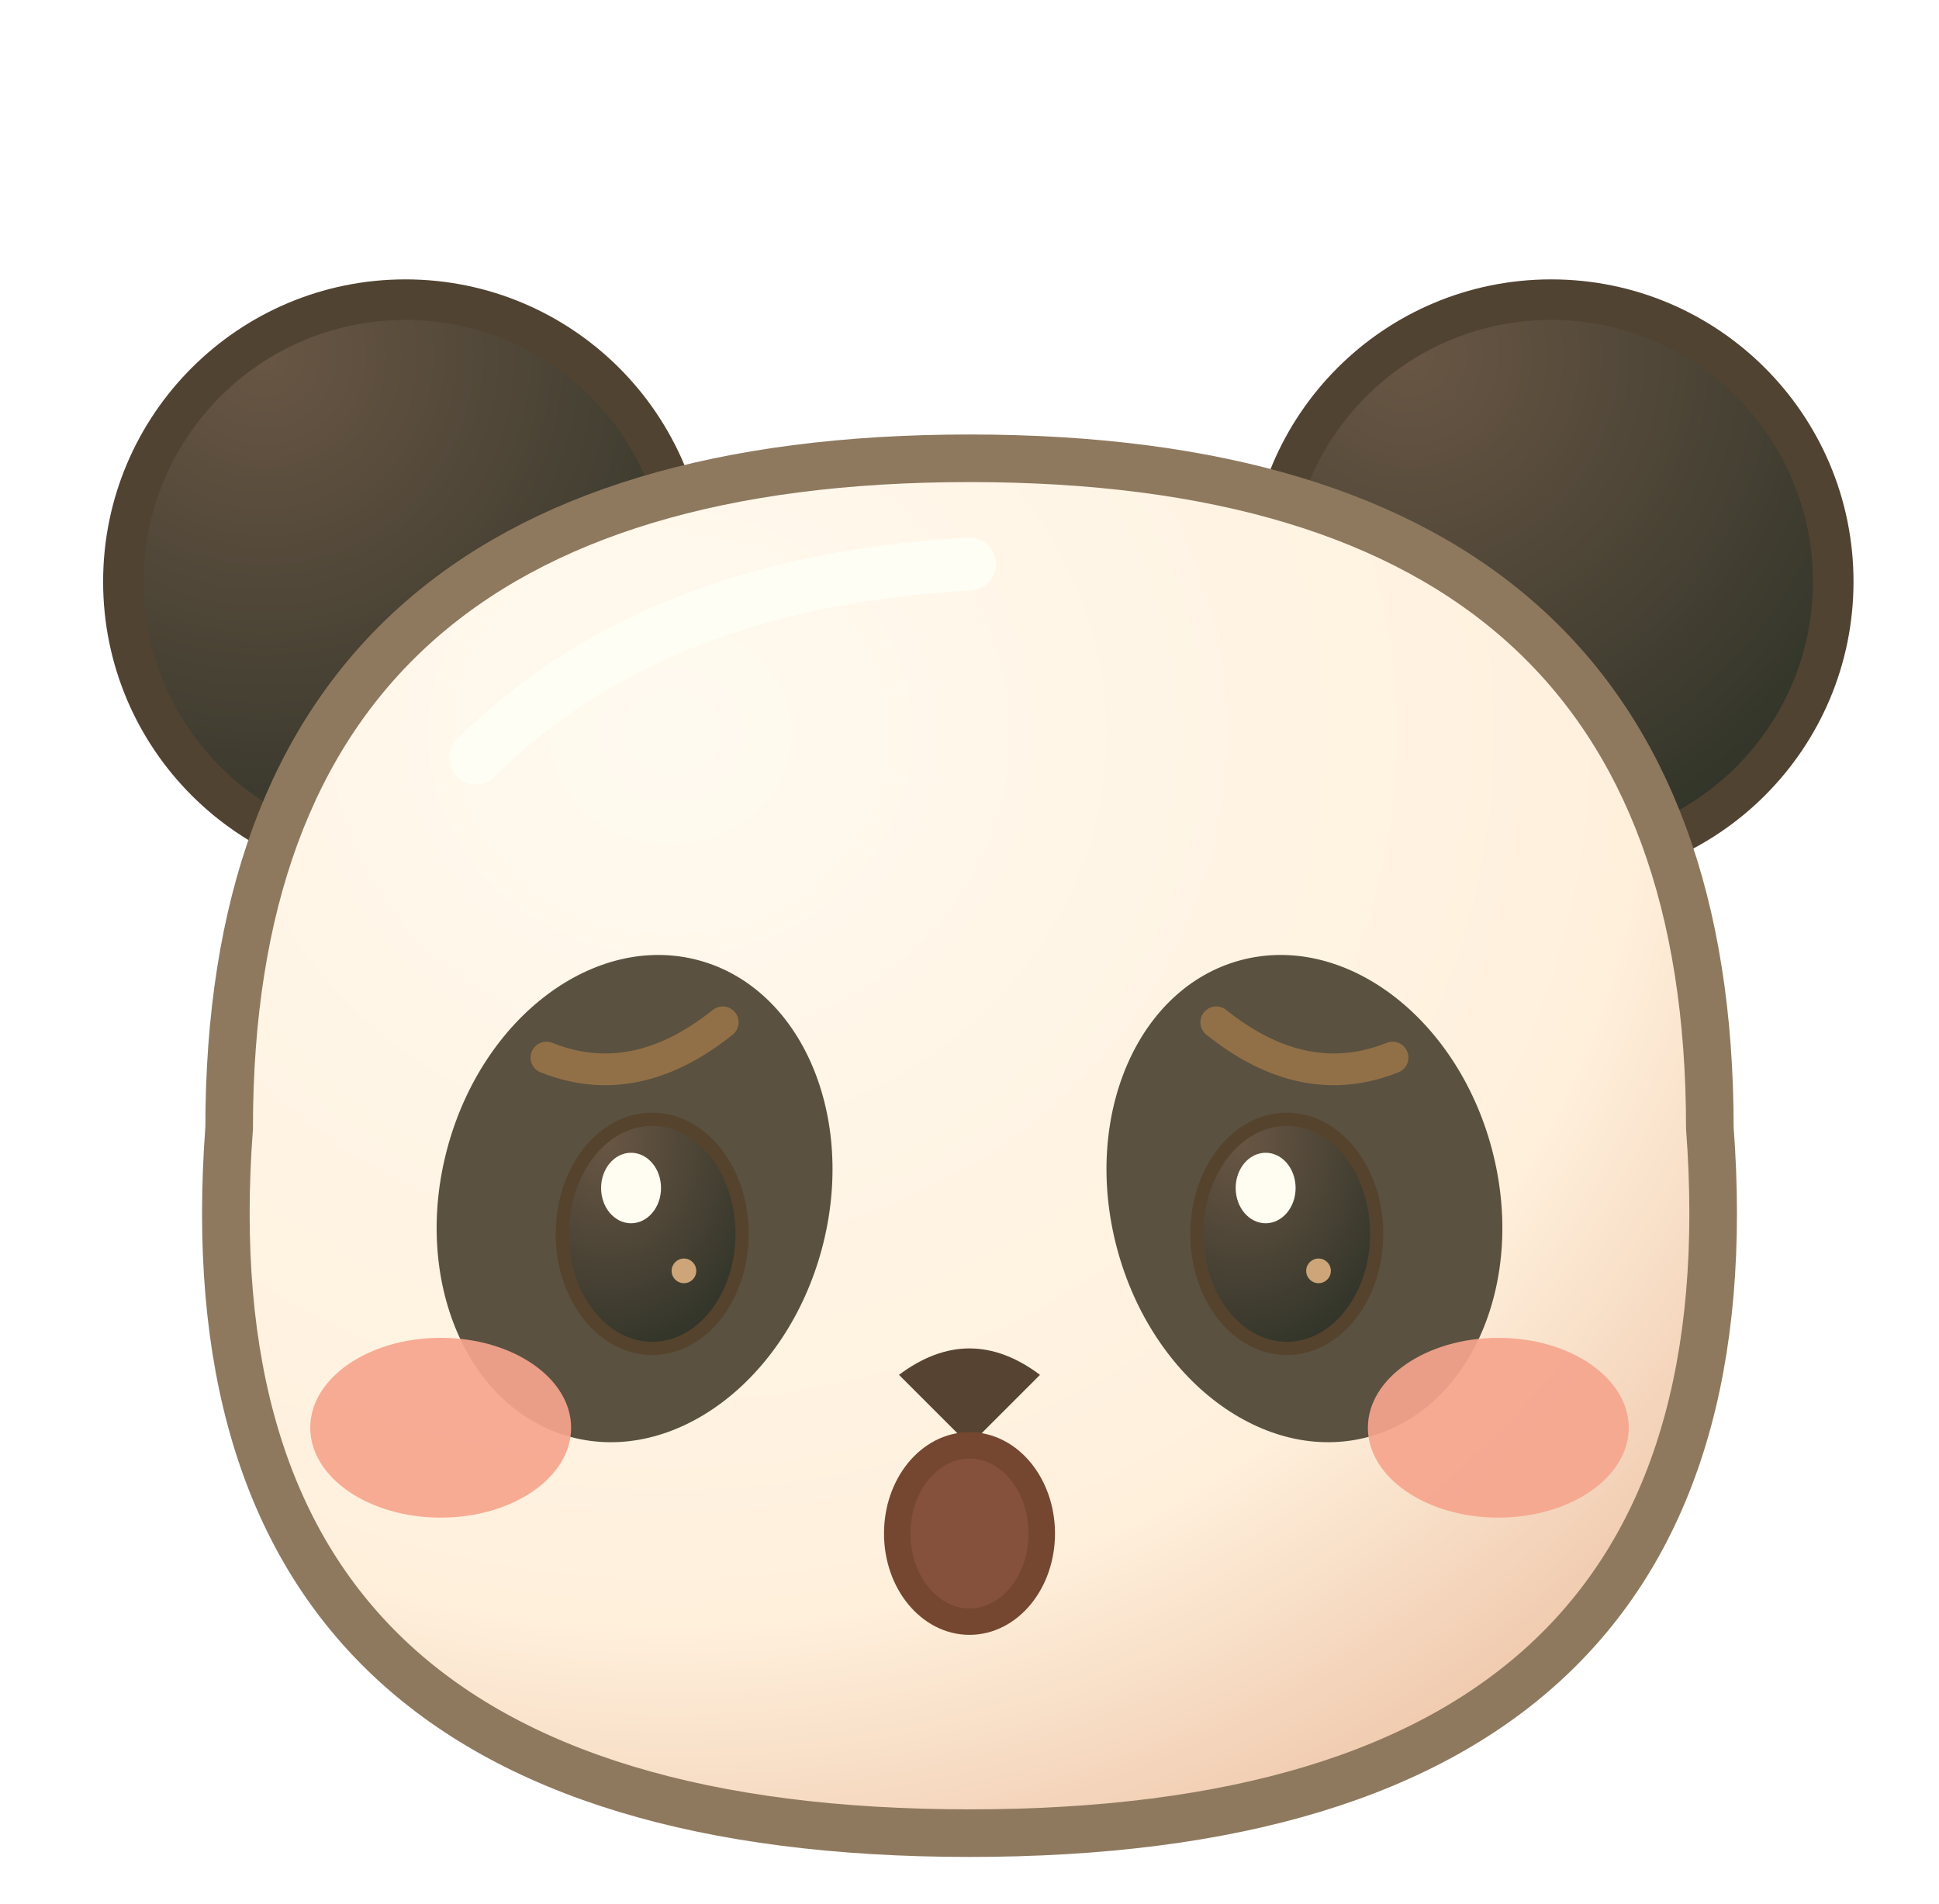
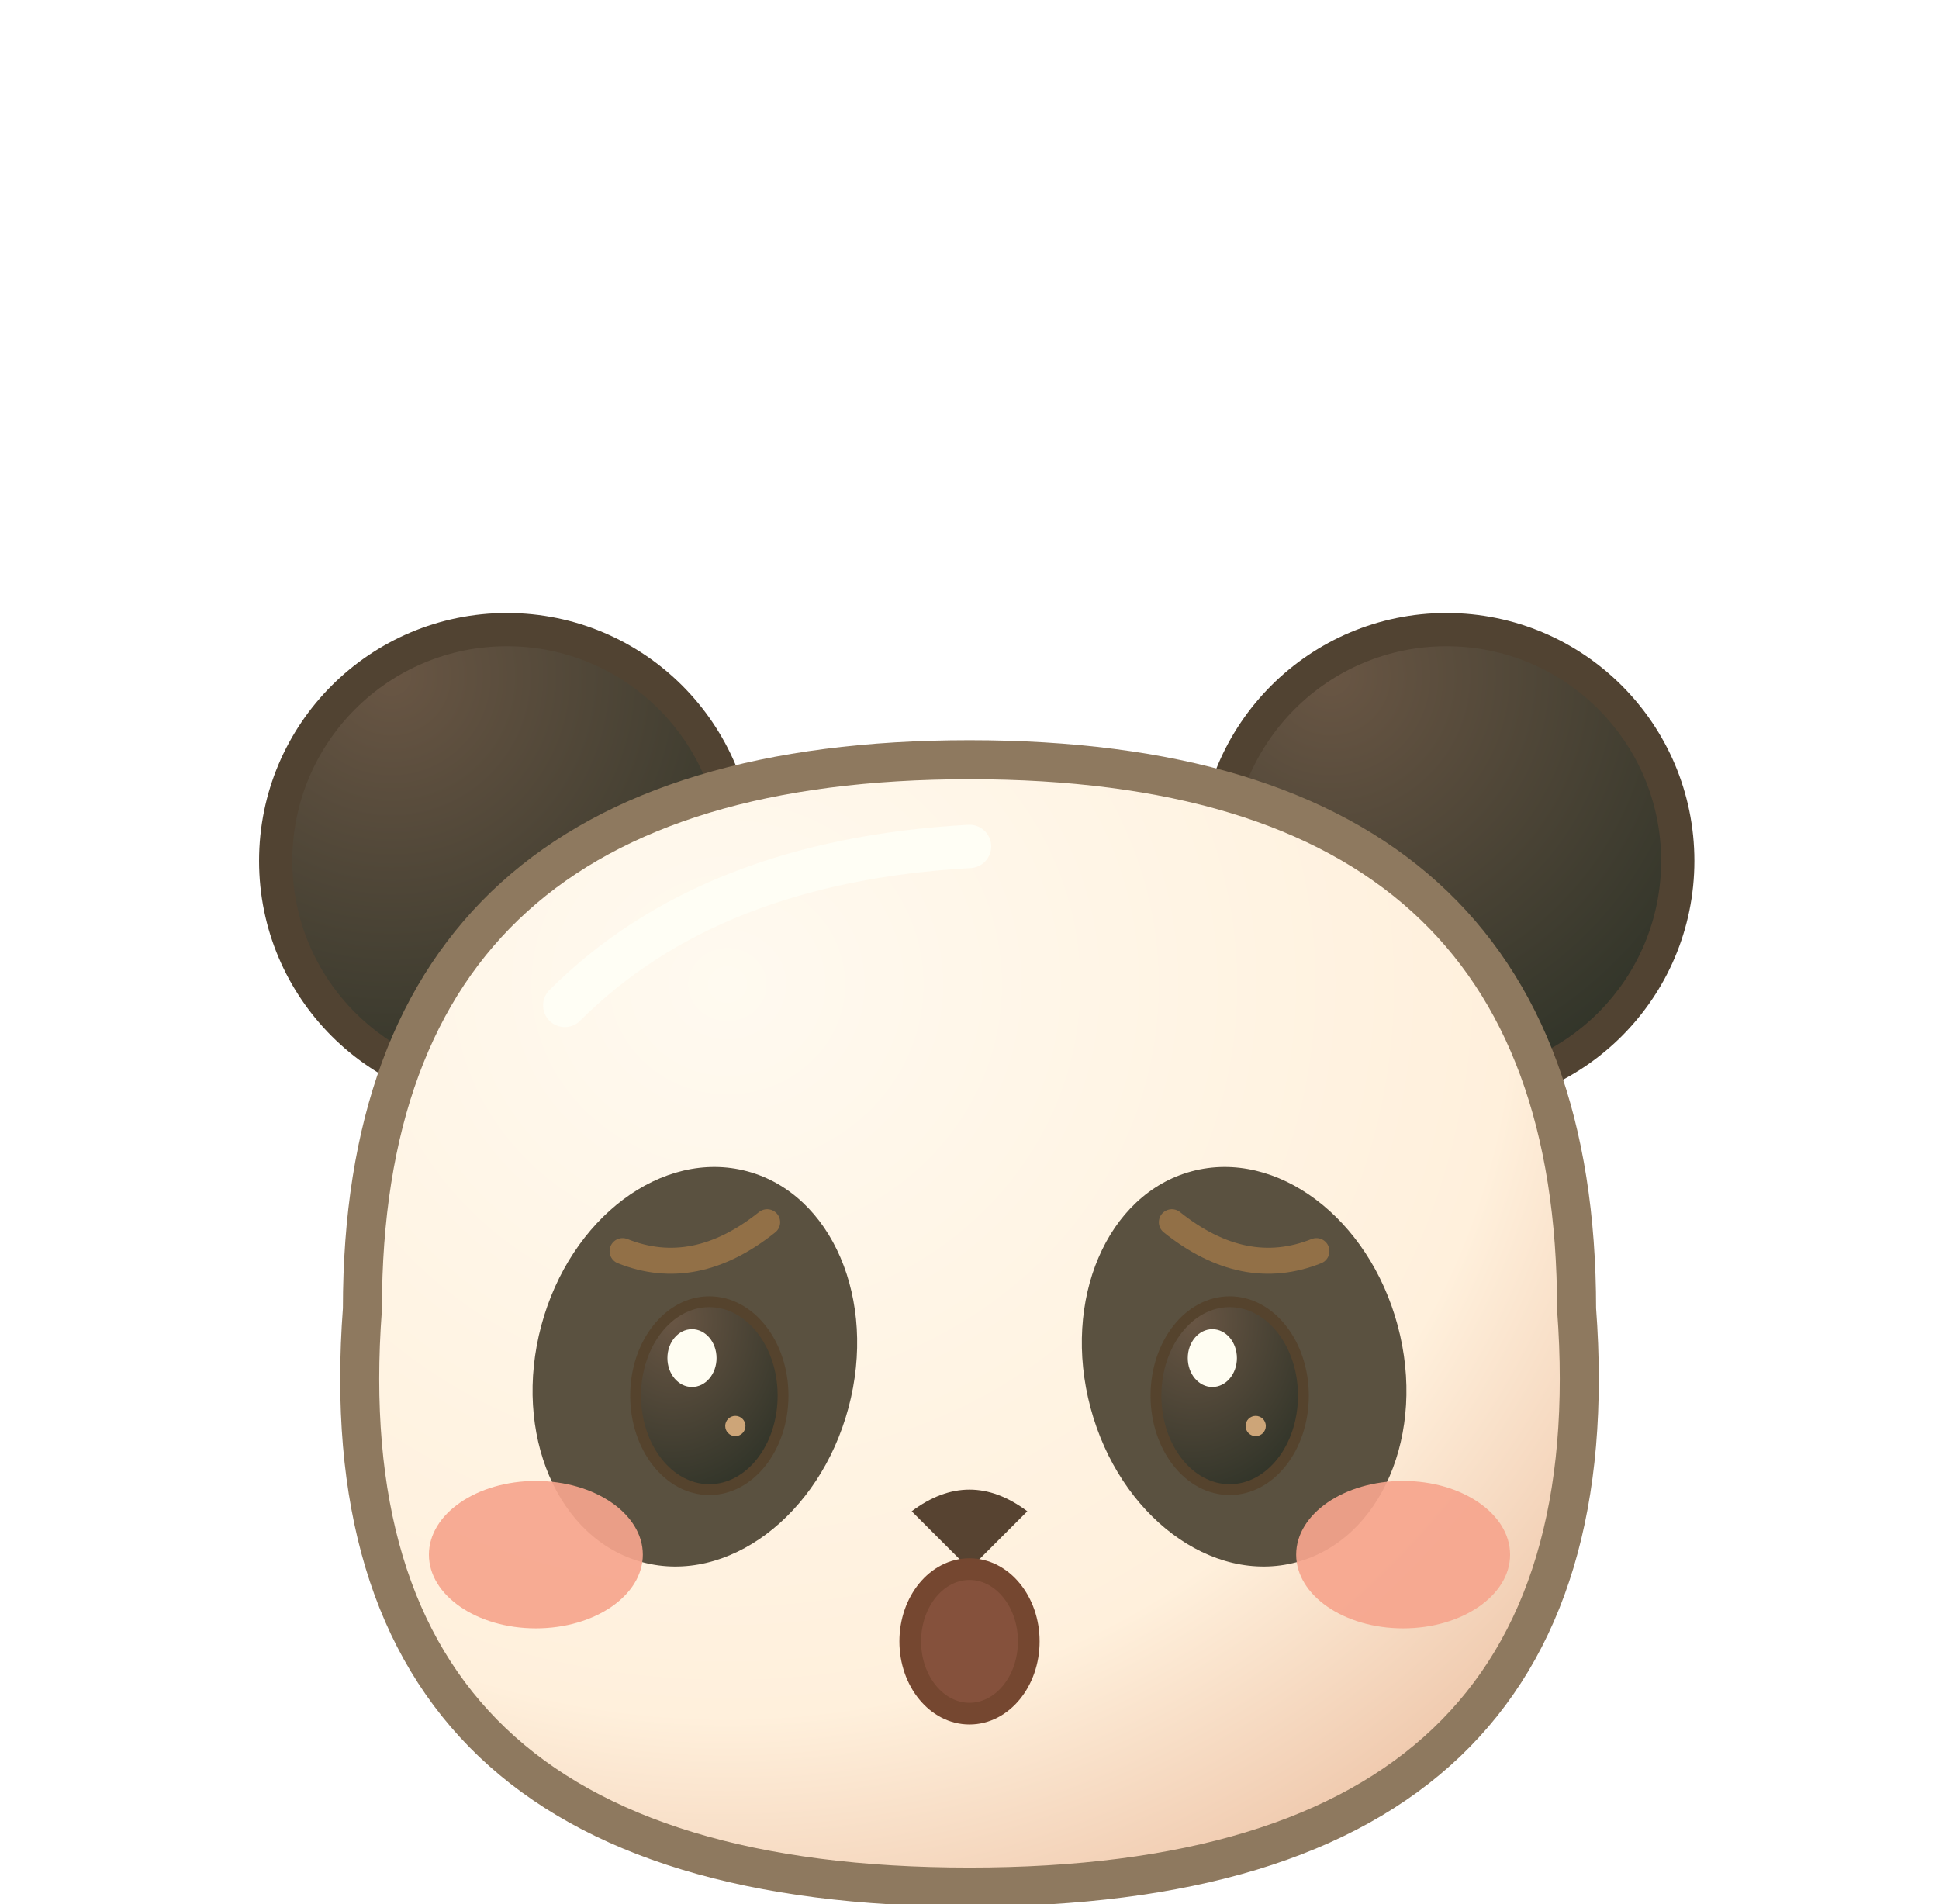
<svg xmlns="http://www.w3.org/2000/svg" width="110" height="108" viewBox="80 0 110 108">
  <defs>
    <linearGradient id="wood" x2=".2" y2="1">
      <stop stop-color="#f3c37c" />
      <stop offset=".52" stop-color="#df9f56" />
      <stop offset="1" stop-color="#b77736" />
    </linearGradient>
    <linearGradient id="woodTop" x2=".2" y2="1">
      <stop stop-color="#ffe0a5" />
      <stop offset=".7" stop-color="#edbd7d" />
      <stop offset="1" stop-color="#dea365" />
    </linearGradient>
    <linearGradient id="woodDark" x2="1" y2=".4">
      <stop stop-color="#ab692f" />
      <stop offset=".5" stop-color="#ce8e45" />
      <stop offset="1" stop-color="#8f552a" />
    </linearGradient>
    <radialGradient id="cream" cx=".35" cy=".25" r=".9">
      <stop stop-color="#fffdf0" />
      <stop offset=".68" stop-color="#fff0d9" />
      <stop offset="1" stop-color="#edd6b7" />
    </radialGradient>
    <radialGradient id="bunny" cx=".3" cy=".2" r=".9">
      <stop stop-color="#fffaf0" />
      <stop offset=".72" stop-color="#fff0dc" />
      <stop offset="1" stop-color="#efc8ac" />
    </radialGradient>
    <radialGradient id="fox" cx=".3" cy=".2" r=".9">
      <stop stop-color="#ffca79" />
      <stop offset=".6" stop-color="#ffa847" />
      <stop offset="1" stop-color="#e68528" />
    </radialGradient>
    <radialGradient id="bear" cx=".3" cy=".2" r=".9">
      <stop stop-color="#eac18a" />
      <stop offset=".6" stop-color="#dca46b" />
      <stop offset="1" stop-color="#bc7848" />
    </radialGradient>
    <radialGradient id="cat" cx=".3" cy=".2" r=".9">
      <stop stop-color="#ebd2b2" />
      <stop offset=".65" stop-color="#cfa98a" />
      <stop offset="1" stop-color="#af856c" />
    </radialGradient>
    <radialGradient id="ink" cx=".25" cy=".1" r="1">
      <stop stop-color="#695644" />
      <stop offset="1" stop-color="#2f3328" />
    </radialGradient>
    <radialGradient id="leaf" cx=".25" cy=".2" r=".9">
      <stop stop-color="#bed272" />
      <stop offset=".5" stop-color="#90ad58" />
      <stop offset="1" stop-color="#537b3e" />
    </radialGradient>
    <linearGradient id="sage" x2=".4" y2="1">
      <stop stop-color="#bdd4a1" />
      <stop offset=".55" stop-color="#99b47c" />
      <stop offset="1" stop-color="#6f9060" />
    </linearGradient>
    <linearGradient id="mint" x2=".3" y2="1">
      <stop stop-color="#b6d5c1" />
      <stop offset="1" stop-color="#6e9b83" />
    </linearGradient>
    <linearGradient id="coral" x2=".3" y2="1">
      <stop stop-color="#ffd2ad" />
      <stop offset="1" stop-color="#ec9980" />
    </linearGradient>
    <linearGradient id="ceramic" x2=".4" y2="1">
      <stop stop-color="#fcf1df" />
      <stop offset="1" stop-color="#d6c3a7" />
    </linearGradient>
    <linearGradient id="metal" x2="1" y2=".3">
      <stop stop-color="#e8eee3" />
      <stop offset=".45" stop-color="#c9d0c4" />
      <stop offset="1" stop-color="#96a79a" />
    </linearGradient>
    <linearGradient id="terracotta" x2=".8" y2="1">
      <stop stop-color="#e8b475" />
      <stop offset=".45" stop-color="#cc894f" />
      <stop offset="1" stop-color="#a66836" />
    </linearGradient>
    <radialGradient id="skin" cx=".25" cy=".2" r=".9">
      <stop stop-color="#ffdcaa" />
      <stop offset=".7" stop-color="#f4b77b" />
      <stop offset="1" stop-color="#dc9562" />
    </radialGradient>
    <linearGradient id="hair" x2=".5" y2="1">
      <stop stop-color="#947046" />
      <stop offset=".55" stop-color="#6a4a2f" />
      <stop offset="1" stop-color="#4b3b29" />
    </linearGradient>
    <radialGradient id="tomato" cx=".3" cy=".2" r=".9">
      <stop stop-color="#ffad70" />
      <stop offset=".45" stop-color="#ee7046" />
      <stop offset="1" stop-color="#cd4c2e" />
    </radialGradient>
    <linearGradient id="broth" x2=".2" y2="1">
      <stop stop-color="#f58a51" />
      <stop offset="1" stop-color="#dc552f" />
    </linearGradient>
    <linearGradient id="noodle" x2=".3" y2="1">
      <stop stop-color="#fff2af" />
      <stop offset=".45" stop-color="#f6cf65" />
      <stop offset="1" stop-color="#d99c38" />
    </linearGradient>
    <linearGradient id="berry" x2=".3" y2="1">
      <stop stop-color="#ee8e82" />
      <stop offset=".35" stop-color="#d45151" />
      <stop offset="1" stop-color="#a93943" />
    </linearGradient>
    <linearGradient id="juice" x2=".1" y2="1">
      <stop stop-color="#ffc667" />
      <stop offset="1" stop-color="#e89638" />
    </linearGradient>
  </defs>
  <g stroke="#815936" stroke-width="2.3" stroke-linecap="round" stroke-linejoin="round">
-     <circle cx="103" cy="33" r="16" fill="url(#ink)" stroke="#514332" />
-     <circle cx="168" cy="33" r="16" fill="url(#ink)" stroke="#514332" />
-     <path d="M93 64q0-38 42-38t42 38q3 40-42 40T93 64Z" fill="url(#bunny)" stroke="#8e795f" stroke-width="2.7" />
-     <ellipse cx="116" cy="68" rx="11" ry="14" transform="rotate(15 116 68)" fill="#5a5140" stroke="none" />
-     <ellipse cx="154" cy="68" rx="11" ry="14" transform="rotate(-15 154 68)" fill="#5a5140" stroke="none" />
-     <path d="M107 43q10-10 28-11" fill="none" stroke="#fffef5" stroke-width="3" />
-     <ellipse cx="105" cy="81" rx="7.4" ry="5.1" fill="#f6a58d" opacity=".92" stroke="none" />
-     <ellipse cx="165" cy="81" rx="7.4" ry="5.1" fill="#f6a58d" opacity=".92" stroke="none" />
-     <g transform="translate(117 70) scale(1)">
-       <ellipse rx="5.1" ry="6.5" fill="url(#ink)" stroke="#55432d" stroke-width=".75" />
-       <ellipse cx="-1.2" cy="-2.6" rx="1.7" ry="2" fill="#fffdf2" stroke="none" />
-       <circle cx="1.8" cy="2.1" r=".7" fill="#cda578" stroke="none" />
+     <g transform="translate(135 121) scale(0.82) translate(-135 -121)">
+       <circle cx="103" cy="33" r="16" fill="url(#ink)" stroke="#514332" />
+       <circle cx="168" cy="33" r="16" fill="url(#ink)" stroke="#514332" />
+       <path d="M93 64q0-38 42-38t42 38q3 40-42 40T93 64Z" fill="url(#bunny)" stroke="#8e795f" stroke-width="2.7" />
+       <ellipse cx="116" cy="68" rx="11" ry="14" transform="rotate(15 116 68)" fill="#5a5140" stroke="none" />
+       <ellipse cx="154" cy="68" rx="11" ry="14" transform="rotate(-15 154 68)" fill="#5a5140" stroke="none" />
+       <path d="M107 43q10-10 28-11" fill="none" stroke="#fffef5" stroke-width="3" />
+       <ellipse cx="105" cy="81" rx="7.4" ry="5.1" fill="#f6a58d" opacity=".92" stroke="none" />
+       <ellipse cx="165" cy="81" rx="7.4" ry="5.1" fill="#f6a58d" opacity=".92" stroke="none" />
+       <g transform="translate(117 70) scale(1)">
+         <ellipse rx="5.1" ry="6.5" fill="url(#ink)" stroke="#55432d" stroke-width=".75" />
+         <ellipse cx="-1.2" cy="-2.6" rx="1.7" ry="2" fill="#fffdf2" stroke="none" />
+         <circle cx="1.8" cy="2.1" r=".7" fill="#cda578" stroke="none" />
+       </g>
+       <g transform="translate(153 70) scale(1)">
+         <ellipse rx="5.1" ry="6.5" fill="url(#ink)" stroke="#55432d" stroke-width=".75" />
+         <ellipse cx="-1.2" cy="-2.6" rx="1.7" ry="2" fill="#fffdf2" stroke="none" />
+         <circle cx="1.8" cy="2.1" r=".7" fill="#cda578" stroke="none" />
+       </g>
+       <path d="M111 60q5 2 10-2M149 58q5 4 10 2" fill="none" stroke="#927047" stroke-width="1.8" />
+       <path d="M131 78q4-3 8 0l-4 4Z" fill="#574331" stroke="none" />
+       <ellipse cx="135" cy="87" rx="4.1" ry="5" fill="#85513c" stroke="#754730" stroke-width="1.5" />
    </g>
-     <g transform="translate(153 70) scale(1)">
-       <ellipse rx="5.1" ry="6.5" fill="url(#ink)" stroke="#55432d" stroke-width=".75" />
-       <ellipse cx="-1.2" cy="-2.6" rx="1.7" ry="2" fill="#fffdf2" stroke="none" />
-       <circle cx="1.8" cy="2.1" r=".7" fill="#cda578" stroke="none" />
-     </g>
-     <path d="M111 60q5 2 10-2M149 58q5 4 10 2" fill="none" stroke="#927047" stroke-width="1.8" />
-     <path d="M131 78q4-3 8 0l-4 4Z" fill="#574331" stroke="none" />
-     <ellipse cx="135" cy="87" rx="4.1" ry="5" fill="#85513c" stroke="#754730" stroke-width="1.5" />
  </g>
</svg>
